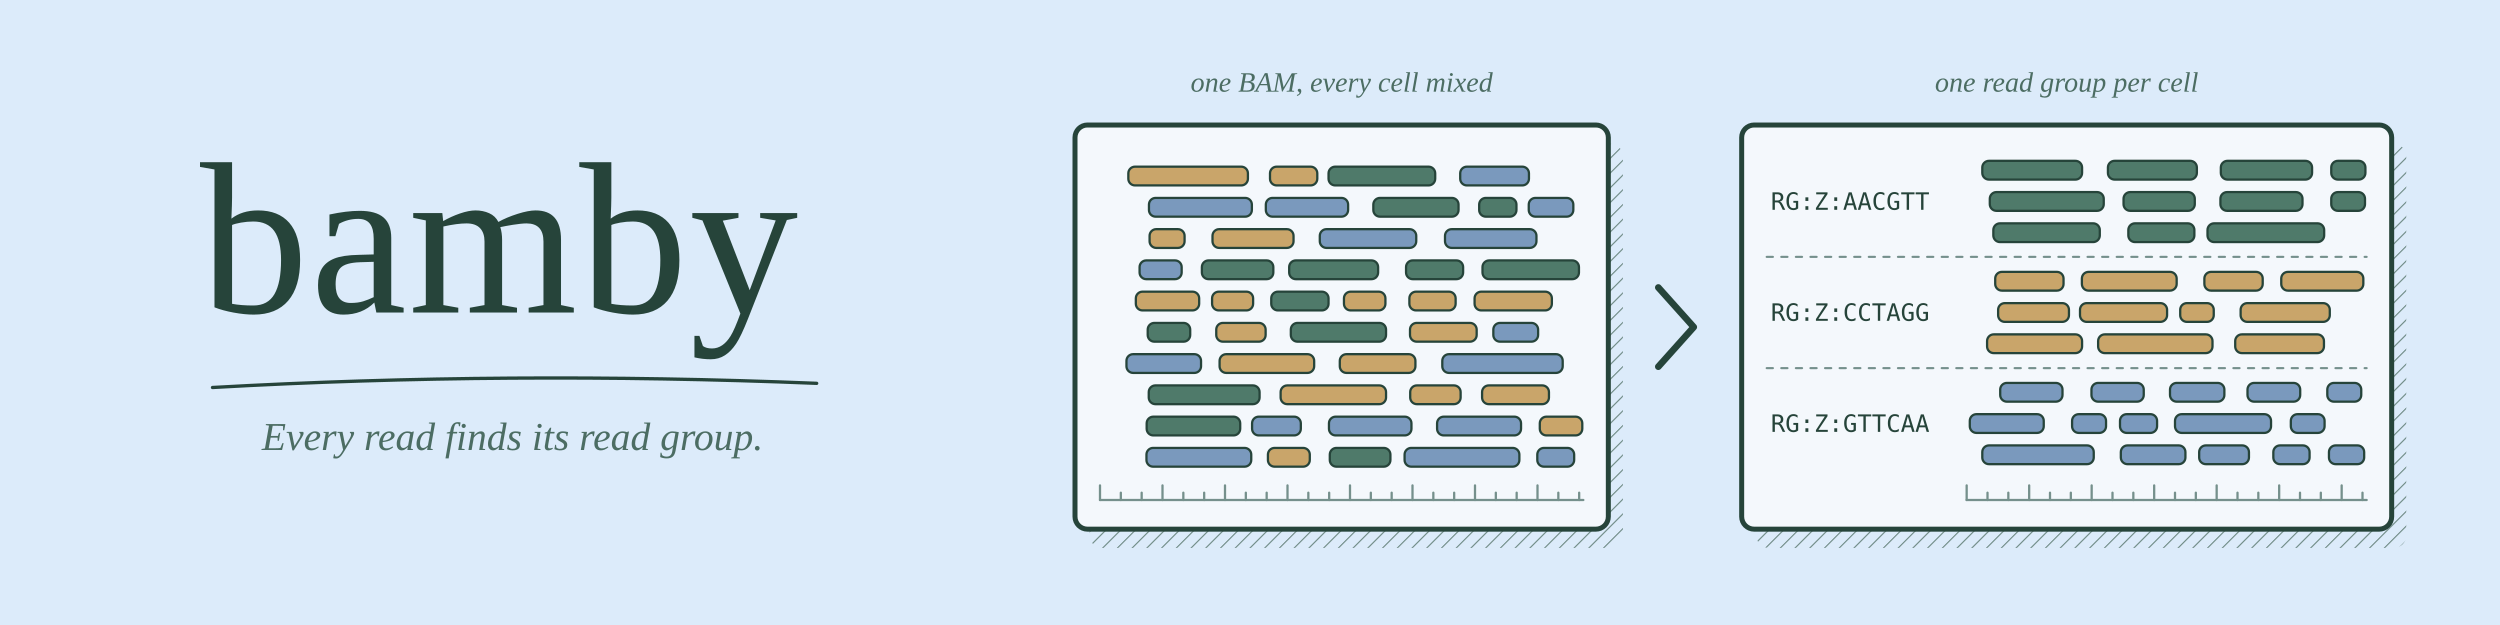
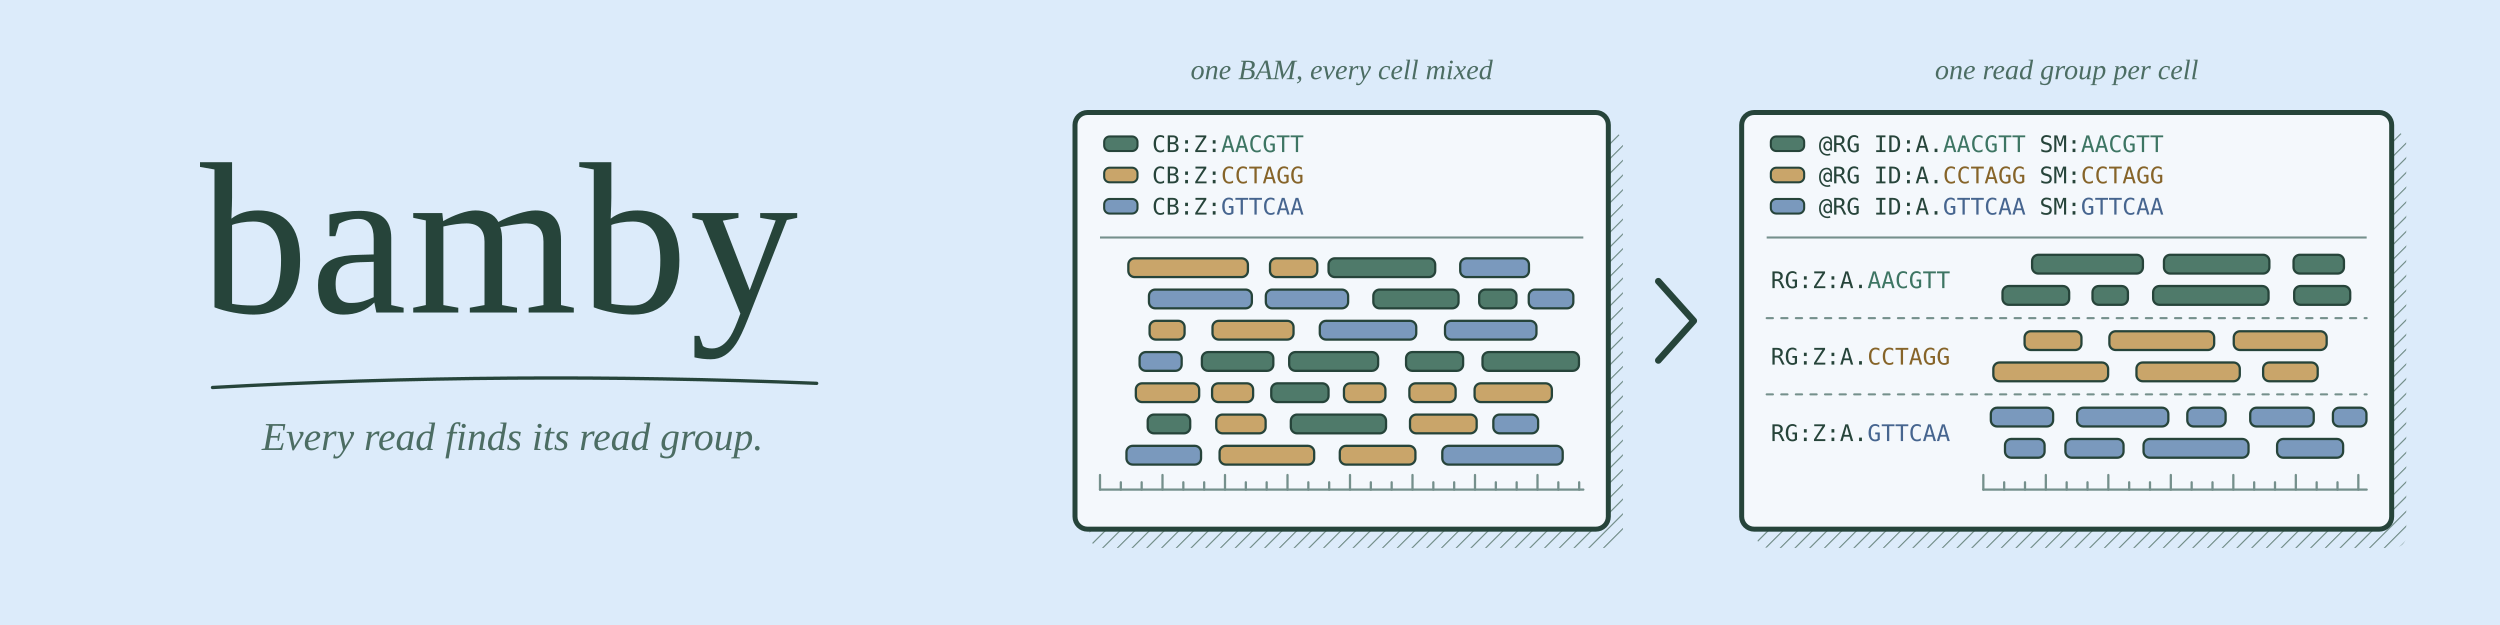
- <svg xmlns="http://www.w3.org/2000/svg" width="1200" height="300" viewBox="0 0 1200 300" role="img" aria-label="bamby: a mixed pileup of sequencing reads from many cells is grouped into clean per-cell read-group lanes">
+ <svg xmlns="http://www.w3.org/2000/svg" width="1200" height="300" viewBox="0 0 1200 300" role="img" aria-label="bamby: a mixed pileup of reads tagged CB:Z with three cell barcodes becomes three clean lanes, one read group per cell, with header lines @RG ID:A.barcode SM:barcode">
  <defs>
    <pattern id="hatch" width="5" height="5" patternUnits="userSpaceOnUse" patternTransform="rotate(45)">
      <line x1="0" y1="0" x2="0" y2="5" stroke="#75908c" stroke-width="1.1" />
    </pattern>
  </defs>
  <rect width="1200" height="300" fill="#dcebfa" />
-   <rect x="523" y="69" width="256" height="194" rx="6" fill="url(#hatch)" />
-   <rect x="516" y="60" width="256" height="194" rx="6" fill="#f4f8fc" />
-   <rect x="516" y="60" width="256" height="194" rx="6" fill="none" stroke="#26443a" stroke-width="2.4" />
+   <rect x="523" y="63" width="256" height="200" rx="6" fill="url(#hatch)" />
+   <rect x="516" y="54" width="256" height="200" rx="6" fill="#f4f8fc" />
+   <rect x="516" y="54" width="256" height="200" rx="6" fill="none" stroke="#26443a" stroke-width="2.4" />
  <g>
-     <rect x="541.6" y="80.0" width="57.4" height="9.0" rx="3.2" fill="#c9a56a" stroke="#26443a" stroke-width="1.1" />
-     <rect x="609.6" y="80.0" width="22.7" height="9.0" rx="3.2" fill="#c9a56a" stroke="#26443a" stroke-width="1.1" />
-     <rect x="637.7" y="80.0" width="51.2" height="9.0" rx="3.2" fill="#4f7a6a" stroke="#26443a" stroke-width="1.1" />
-     <rect x="700.9" y="80.0" width="33.0" height="9.0" rx="3.2" fill="#7a99bd" stroke="#26443a" stroke-width="1.1" />
-     <rect x="551.5" y="95.0" width="49.4" height="9.0" rx="3.2" fill="#7a99bd" stroke="#26443a" stroke-width="1.1" />
-     <rect x="607.6" y="95.0" width="39.5" height="9.0" rx="3.2" fill="#7a99bd" stroke="#26443a" stroke-width="1.1" />
-     <rect x="659.2" y="95.0" width="40.9" height="9.0" rx="3.2" fill="#4f7a6a" stroke="#26443a" stroke-width="1.1" />
-     <rect x="710.0" y="95.0" width="17.9" height="9.0" rx="3.2" fill="#4f7a6a" stroke="#26443a" stroke-width="1.1" />
-     <rect x="733.8" y="95.0" width="21.4" height="9.0" rx="3.2" fill="#7a99bd" stroke="#26443a" stroke-width="1.1" />
-     <rect x="551.8" y="110.0" width="16.8" height="9.0" rx="3.2" fill="#c9a56a" stroke="#26443a" stroke-width="1.1" />
-     <rect x="582.0" y="110.0" width="38.9" height="9.0" rx="3.2" fill="#c9a56a" stroke="#26443a" stroke-width="1.1" />
-     <rect x="633.5" y="110.0" width="46.3" height="9.0" rx="3.2" fill="#7a99bd" stroke="#26443a" stroke-width="1.1" />
-     <rect x="693.6" y="110.0" width="43.9" height="9.0" rx="3.2" fill="#7a99bd" stroke="#26443a" stroke-width="1.1" />
-     <rect x="547.0" y="125.0" width="20.2" height="9.0" rx="3.2" fill="#7a99bd" stroke="#26443a" stroke-width="1.1" />
-     <rect x="576.9" y="125.0" width="34.3" height="9.0" rx="3.2" fill="#4f7a6a" stroke="#26443a" stroke-width="1.1" />
-     <rect x="618.8" y="125.0" width="42.7" height="9.0" rx="3.2" fill="#4f7a6a" stroke="#26443a" stroke-width="1.1" />
-     <rect x="674.9" y="125.0" width="27.4" height="9.0" rx="3.2" fill="#4f7a6a" stroke="#26443a" stroke-width="1.1" />
-     <rect x="711.6" y="125.0" width="46.3" height="9.0" rx="3.2" fill="#4f7a6a" stroke="#26443a" stroke-width="1.1" />
-     <rect x="545.2" y="140.0" width="30.4" height="9.0" rx="3.2" fill="#c9a56a" stroke="#26443a" stroke-width="1.1" />
-     <rect x="581.8" y="140.0" width="19.7" height="9.0" rx="3.2" fill="#c9a56a" stroke="#26443a" stroke-width="1.1" />
-     <rect x="610.2" y="140.0" width="27.5" height="9.0" rx="3.2" fill="#4f7a6a" stroke="#26443a" stroke-width="1.1" />
-     <rect x="645.1" y="140.0" width="19.9" height="9.0" rx="3.2" fill="#c9a56a" stroke="#26443a" stroke-width="1.1" />
-     <rect x="676.5" y="140.0" width="22.2" height="9.0" rx="3.2" fill="#c9a56a" stroke="#26443a" stroke-width="1.1" />
-     <rect x="707.8" y="140.0" width="37.1" height="9.0" rx="3.2" fill="#c9a56a" stroke="#26443a" stroke-width="1.1" />
-     <rect x="550.9" y="155.0" width="20.4" height="9.0" rx="3.2" fill="#4f7a6a" stroke="#26443a" stroke-width="1.1" />
-     <rect x="583.8" y="155.0" width="23.7" height="9.0" rx="3.2" fill="#c9a56a" stroke="#26443a" stroke-width="1.1" />
-     <rect x="619.6" y="155.0" width="45.7" height="9.0" rx="3.2" fill="#4f7a6a" stroke="#26443a" stroke-width="1.1" />
-     <rect x="676.8" y="155.0" width="32.0" height="9.0" rx="3.2" fill="#c9a56a" stroke="#26443a" stroke-width="1.1" />
-     <rect x="716.8" y="155.0" width="21.5" height="9.0" rx="3.2" fill="#7a99bd" stroke="#26443a" stroke-width="1.1" />
-     <rect x="540.7" y="170.0" width="35.8" height="9.0" rx="3.2" fill="#7a99bd" stroke="#26443a" stroke-width="1.1" />
-     <rect x="585.4" y="170.0" width="45.4" height="9.0" rx="3.2" fill="#c9a56a" stroke="#26443a" stroke-width="1.1" />
-     <rect x="643.1" y="170.0" width="36.3" height="9.0" rx="3.2" fill="#c9a56a" stroke="#26443a" stroke-width="1.1" />
-     <rect x="692.3" y="170.0" width="57.8" height="9.0" rx="3.2" fill="#7a99bd" stroke="#26443a" stroke-width="1.1" />
-     <rect x="551.4" y="185.0" width="53.2" height="9.0" rx="3.2" fill="#4f7a6a" stroke="#26443a" stroke-width="1.1" />
-     <rect x="614.7" y="185.0" width="50.6" height="9.0" rx="3.2" fill="#c9a56a" stroke="#26443a" stroke-width="1.1" />
-     <rect x="676.9" y="185.0" width="24.2" height="9.0" rx="3.2" fill="#c9a56a" stroke="#26443a" stroke-width="1.1" />
-     <rect x="711.4" y="185.0" width="32.1" height="9.0" rx="3.2" fill="#c9a56a" stroke="#26443a" stroke-width="1.1" />
-     <rect x="550.4" y="200.0" width="44.9" height="9.0" rx="3.2" fill="#4f7a6a" stroke="#26443a" stroke-width="1.1" />
-     <rect x="601.0" y="200.0" width="23.4" height="9.0" rx="3.2" fill="#7a99bd" stroke="#26443a" stroke-width="1.1" />
-     <rect x="637.9" y="200.0" width="39.6" height="9.0" rx="3.2" fill="#7a99bd" stroke="#26443a" stroke-width="1.1" />
-     <rect x="689.8" y="200.0" width="40.3" height="9.0" rx="3.2" fill="#7a99bd" stroke="#26443a" stroke-width="1.1" />
-     <rect x="739.1" y="200.0" width="20.4" height="9.0" rx="3.2" fill="#c9a56a" stroke="#26443a" stroke-width="1.1" />
-     <rect x="550.3" y="215.0" width="50.3" height="9.0" rx="3.2" fill="#7a99bd" stroke="#26443a" stroke-width="1.1" />
-     <rect x="608.6" y="215.0" width="20.1" height="9.0" rx="3.2" fill="#c9a56a" stroke="#26443a" stroke-width="1.1" />
-     <rect x="638.3" y="215.0" width="29.1" height="9.0" rx="3.2" fill="#4f7a6a" stroke="#26443a" stroke-width="1.1" />
-     <rect x="674.2" y="215.0" width="55.1" height="9.0" rx="3.2" fill="#7a99bd" stroke="#26443a" stroke-width="1.1" />
-     <rect x="737.9" y="215.0" width="17.7" height="9.0" rx="3.2" fill="#7a99bd" stroke="#26443a" stroke-width="1.1" />
+     <rect x="530.0" y="65.5" width="16.0" height="7" rx="2.6" fill="#4f7a6a" stroke="#26443a" stroke-width="1.0" />
+     <text x="553" y="73.0" font-family="ui-monospace, Menlo, Consolas, monospace" font-size="11" fill="#26443a">CB:Z:<tspan fill="#3d7563">AACGTT</tspan>
+     </text>
+     <rect x="530.0" y="80.5" width="16.0" height="7" rx="2.6" fill="#c9a56a" stroke="#26443a" stroke-width="1.0" />
+     <text x="553" y="88.0" font-family="ui-monospace, Menlo, Consolas, monospace" font-size="11" fill="#26443a">CB:Z:<tspan fill="#866429">CCTAGG</tspan>
+     </text>
+     <rect x="530.0" y="95.5" width="16.0" height="7" rx="2.6" fill="#7a99bd" stroke="#26443a" stroke-width="1.0" />
+     <text x="553" y="103.0" font-family="ui-monospace, Menlo, Consolas, monospace" font-size="11" fill="#26443a">CB:Z:<tspan fill="#46658f">GTTCAA</tspan>
+     </text>
+     <line x1="528" y1="114.0" x2="760" y2="114.0" stroke="#75908c" stroke-width="1" />
+     <rect x="541.6" y="124.0" width="57.4" height="9" rx="3.0" fill="#c9a56a" stroke="#26443a" stroke-width="1.1" />
+     <rect x="609.6" y="124.0" width="22.7" height="9" rx="3.0" fill="#c9a56a" stroke="#26443a" stroke-width="1.1" />
+     <rect x="637.7" y="124.0" width="51.2" height="9" rx="3.0" fill="#4f7a6a" stroke="#26443a" stroke-width="1.1" />
+     <rect x="700.9" y="124.0" width="33.0" height="9" rx="3.0" fill="#7a99bd" stroke="#26443a" stroke-width="1.1" />
+     <rect x="551.5" y="139.0" width="49.4" height="9" rx="3.0" fill="#7a99bd" stroke="#26443a" stroke-width="1.1" />
+     <rect x="607.6" y="139.0" width="39.5" height="9" rx="3.0" fill="#7a99bd" stroke="#26443a" stroke-width="1.1" />
+     <rect x="659.2" y="139.0" width="40.9" height="9" rx="3.0" fill="#4f7a6a" stroke="#26443a" stroke-width="1.1" />
+     <rect x="710.0" y="139.0" width="17.9" height="9" rx="3.0" fill="#4f7a6a" stroke="#26443a" stroke-width="1.1" />
+     <rect x="733.8" y="139.0" width="21.4" height="9" rx="3.0" fill="#7a99bd" stroke="#26443a" stroke-width="1.1" />
+     <rect x="551.8" y="154.0" width="16.8" height="9" rx="3.0" fill="#c9a56a" stroke="#26443a" stroke-width="1.1" />
+     <rect x="582.0" y="154.0" width="38.9" height="9" rx="3.0" fill="#c9a56a" stroke="#26443a" stroke-width="1.1" />
+     <rect x="633.5" y="154.0" width="46.3" height="9" rx="3.0" fill="#7a99bd" stroke="#26443a" stroke-width="1.1" />
+     <rect x="693.6" y="154.0" width="43.9" height="9" rx="3.0" fill="#7a99bd" stroke="#26443a" stroke-width="1.1" />
+     <rect x="547.0" y="169.0" width="20.2" height="9" rx="3.0" fill="#7a99bd" stroke="#26443a" stroke-width="1.1" />
+     <rect x="576.9" y="169.0" width="34.3" height="9" rx="3.0" fill="#4f7a6a" stroke="#26443a" stroke-width="1.1" />
+     <rect x="618.8" y="169.0" width="42.7" height="9" rx="3.0" fill="#4f7a6a" stroke="#26443a" stroke-width="1.1" />
+     <rect x="674.9" y="169.0" width="27.4" height="9" rx="3.0" fill="#4f7a6a" stroke="#26443a" stroke-width="1.1" />
+     <rect x="711.6" y="169.0" width="46.3" height="9" rx="3.0" fill="#4f7a6a" stroke="#26443a" stroke-width="1.1" />
+     <rect x="545.2" y="184.0" width="30.4" height="9" rx="3.0" fill="#c9a56a" stroke="#26443a" stroke-width="1.1" />
+     <rect x="581.8" y="184.0" width="19.7" height="9" rx="3.0" fill="#c9a56a" stroke="#26443a" stroke-width="1.1" />
+     <rect x="610.2" y="184.0" width="27.5" height="9" rx="3.0" fill="#4f7a6a" stroke="#26443a" stroke-width="1.1" />
+     <rect x="645.1" y="184.0" width="19.9" height="9" rx="3.0" fill="#c9a56a" stroke="#26443a" stroke-width="1.1" />
+     <rect x="676.5" y="184.0" width="22.2" height="9" rx="3.0" fill="#c9a56a" stroke="#26443a" stroke-width="1.1" />
+     <rect x="707.8" y="184.0" width="37.1" height="9" rx="3.0" fill="#c9a56a" stroke="#26443a" stroke-width="1.1" />
+     <rect x="550.9" y="199.0" width="20.4" height="9" rx="3.0" fill="#4f7a6a" stroke="#26443a" stroke-width="1.1" />
+     <rect x="583.8" y="199.0" width="23.7" height="9" rx="3.0" fill="#c9a56a" stroke="#26443a" stroke-width="1.1" />
+     <rect x="619.6" y="199.0" width="45.7" height="9" rx="3.0" fill="#4f7a6a" stroke="#26443a" stroke-width="1.1" />
+     <rect x="676.8" y="199.0" width="32.0" height="9" rx="3.0" fill="#c9a56a" stroke="#26443a" stroke-width="1.1" />
+     <rect x="716.8" y="199.0" width="21.5" height="9" rx="3.0" fill="#7a99bd" stroke="#26443a" stroke-width="1.1" />
+     <rect x="540.7" y="214.0" width="35.8" height="9" rx="3.0" fill="#7a99bd" stroke="#26443a" stroke-width="1.1" />
+     <rect x="585.4" y="214.0" width="45.4" height="9" rx="3.0" fill="#c9a56a" stroke="#26443a" stroke-width="1.1" />
+     <rect x="643.1" y="214.0" width="36.3" height="9" rx="3.0" fill="#c9a56a" stroke="#26443a" stroke-width="1.1" />
+     <rect x="692.3" y="214.0" width="57.8" height="9" rx="3.0" fill="#7a99bd" stroke="#26443a" stroke-width="1.1" />
  </g>
  <g stroke="#75908c" stroke-width="1.1" stroke-linecap="round">
-     <line x1="528" y1="240" x2="760" y2="240" />
-     <line x1="528.0" y1="240" x2="528.0" y2="233" />
-     <line x1="538.0" y1="240" x2="538.0" y2="236.5" />
-     <line x1="548.0" y1="240" x2="548.0" y2="236.5" />
-     <line x1="558.0" y1="240" x2="558.0" y2="233" />
-     <line x1="568.0" y1="240" x2="568.0" y2="236.5" />
-     <line x1="578.0" y1="240" x2="578.0" y2="236.5" />
-     <line x1="588.0" y1="240" x2="588.0" y2="233" />
-     <line x1="598.0" y1="240" x2="598.0" y2="236.5" />
-     <line x1="608.0" y1="240" x2="608.0" y2="236.5" />
-     <line x1="618.0" y1="240" x2="618.0" y2="233" />
-     <line x1="628.0" y1="240" x2="628.0" y2="236.5" />
-     <line x1="638.0" y1="240" x2="638.0" y2="236.5" />
-     <line x1="648.0" y1="240" x2="648.0" y2="233" />
-     <line x1="658.0" y1="240" x2="658.0" y2="236.5" />
-     <line x1="668.0" y1="240" x2="668.0" y2="236.5" />
-     <line x1="678.0" y1="240" x2="678.0" y2="233" />
-     <line x1="688.0" y1="240" x2="688.0" y2="236.5" />
-     <line x1="698.0" y1="240" x2="698.0" y2="236.5" />
-     <line x1="708.0" y1="240" x2="708.0" y2="233" />
-     <line x1="718.0" y1="240" x2="718.0" y2="236.5" />
-     <line x1="728.0" y1="240" x2="728.0" y2="236.5" />
-     <line x1="738.0" y1="240" x2="738.0" y2="233" />
-     <line x1="748.0" y1="240" x2="748.0" y2="236.5" />
-     <line x1="758.0" y1="240" x2="758.0" y2="236.5" />
+     <line x1="528" y1="235" x2="760" y2="235" />
+     <line x1="528.0" y1="235" x2="528.0" y2="228" />
+     <line x1="538.0" y1="235" x2="538.0" y2="231.5" />
+     <line x1="548.0" y1="235" x2="548.0" y2="231.5" />
+     <line x1="558.0" y1="235" x2="558.0" y2="228" />
+     <line x1="568.0" y1="235" x2="568.0" y2="231.5" />
+     <line x1="578.0" y1="235" x2="578.0" y2="231.5" />
+     <line x1="588.0" y1="235" x2="588.0" y2="228" />
+     <line x1="598.0" y1="235" x2="598.0" y2="231.5" />
+     <line x1="608.0" y1="235" x2="608.0" y2="231.5" />
+     <line x1="618.0" y1="235" x2="618.0" y2="228" />
+     <line x1="628.0" y1="235" x2="628.0" y2="231.5" />
+     <line x1="638.0" y1="235" x2="638.0" y2="231.5" />
+     <line x1="648.0" y1="235" x2="648.0" y2="228" />
+     <line x1="658.0" y1="235" x2="658.0" y2="231.5" />
+     <line x1="668.0" y1="235" x2="668.0" y2="231.5" />
+     <line x1="678.0" y1="235" x2="678.0" y2="228" />
+     <line x1="688.0" y1="235" x2="688.0" y2="231.5" />
+     <line x1="698.0" y1="235" x2="698.0" y2="231.5" />
+     <line x1="708.0" y1="235" x2="708.0" y2="228" />
+     <line x1="718.0" y1="235" x2="718.0" y2="231.5" />
+     <line x1="728.0" y1="235" x2="728.0" y2="231.5" />
+     <line x1="738.0" y1="235" x2="738.0" y2="228" />
+     <line x1="748.0" y1="235" x2="748.0" y2="231.5" />
+     <line x1="758.0" y1="235" x2="758.0" y2="231.5" />
  </g>
-   <path d="M796.0,138.0 L813.0,157.0 L796.0,176.0" fill="none" stroke="#26443a" stroke-width="3.2" stroke-linecap="round" stroke-linejoin="round" />
-   <rect x="843" y="69" width="312" height="194" rx="6" fill="url(#hatch)" />
-   <rect x="836" y="60" width="312" height="194" rx="6" fill="#f4f8fc" />
-   <rect x="836" y="60" width="312" height="194" rx="6" fill="none" stroke="#26443a" stroke-width="2.4" />
+   <path d="M796.0,135.0 L813.0,154.0 L796.0,173.0" fill="none" stroke="#26443a" stroke-width="3.2" stroke-linecap="round" stroke-linejoin="round" />
+   <rect x="843" y="63" width="312" height="200" rx="6" fill="url(#hatch)" />
+   <rect x="836" y="54" width="312" height="200" rx="6" fill="#f4f8fc" />
+   <rect x="836" y="54" width="312" height="200" rx="6" fill="none" stroke="#26443a" stroke-width="2.4" />
  <g>
-     <text x="850" y="100.7" font-family="ui-monospace, Menlo, Consolas, monospace" font-size="11.5" fill="#26443a">RG:Z:AACGTT</text>
-     <rect x="951.5" y="77.2" width="47.9" height="9.0" rx="3.2" fill="#4f7a6a" stroke="#26443a" stroke-width="1.1" />
-     <rect x="1011.8" y="77.2" width="42.7" height="9.0" rx="3.2" fill="#4f7a6a" stroke="#26443a" stroke-width="1.1" />
-     <rect x="1066.0" y="77.2" width="43.8" height="9.0" rx="3.2" fill="#4f7a6a" stroke="#26443a" stroke-width="1.1" />
-     <rect x="1119.0" y="77.2" width="16.4" height="9.0" rx="3.2" fill="#4f7a6a" stroke="#26443a" stroke-width="1.1" />
-     <rect x="955.1" y="92.2" width="54.7" height="9.0" rx="3.2" fill="#4f7a6a" stroke="#26443a" stroke-width="1.1" />
-     <rect x="1019.3" y="92.2" width="34.2" height="9.0" rx="3.2" fill="#4f7a6a" stroke="#26443a" stroke-width="1.1" />
-     <rect x="1065.8" y="92.2" width="39.4" height="9.0" rx="3.2" fill="#4f7a6a" stroke="#26443a" stroke-width="1.1" />
-     <rect x="1119.0" y="92.2" width="16.2" height="9.0" rx="3.2" fill="#4f7a6a" stroke="#26443a" stroke-width="1.1" />
-     <rect x="956.8" y="107.2" width="51.1" height="9.0" rx="3.2" fill="#4f7a6a" stroke="#26443a" stroke-width="1.1" />
-     <rect x="1021.6" y="107.2" width="31.7" height="9.0" rx="3.2" fill="#4f7a6a" stroke="#26443a" stroke-width="1.1" />
-     <rect x="1059.6" y="107.2" width="56.0" height="9.0" rx="3.2" fill="#4f7a6a" stroke="#26443a" stroke-width="1.1" />
-     <line x1="848" y1="123.3" x2="1136" y2="123.3" stroke="#75908c" stroke-width="1" stroke-dasharray="3 4" stroke-linecap="round" />
-     <text x="850" y="154.0" font-family="ui-monospace, Menlo, Consolas, monospace" font-size="11.5" fill="#26443a">RG:Z:CCTAGG</text>
-     <rect x="957.7" y="130.5" width="32.8" height="9.0" rx="3.2" fill="#c9a56a" stroke="#26443a" stroke-width="1.1" />
-     <rect x="999.3" y="130.5" width="45.5" height="9.0" rx="3.2" fill="#c9a56a" stroke="#26443a" stroke-width="1.1" />
-     <rect x="1058.1" y="130.5" width="28.0" height="9.0" rx="3.2" fill="#c9a56a" stroke="#26443a" stroke-width="1.1" />
-     <rect x="1095.0" y="130.5" width="39.4" height="9.0" rx="3.2" fill="#c9a56a" stroke="#26443a" stroke-width="1.1" />
-     <rect x="959.1" y="145.5" width="34.0" height="9.0" rx="3.2" fill="#c9a56a" stroke="#26443a" stroke-width="1.1" />
-     <rect x="998.4" y="145.5" width="41.8" height="9.0" rx="3.2" fill="#c9a56a" stroke="#26443a" stroke-width="1.1" />
-     <rect x="1046.5" y="145.5" width="16.1" height="9.0" rx="3.2" fill="#c9a56a" stroke="#26443a" stroke-width="1.1" />
-     <rect x="1075.5" y="145.5" width="42.8" height="9.0" rx="3.2" fill="#c9a56a" stroke="#26443a" stroke-width="1.1" />
-     <rect x="953.8" y="160.5" width="45.6" height="9.0" rx="3.2" fill="#c9a56a" stroke="#26443a" stroke-width="1.1" />
-     <rect x="1007.1" y="160.5" width="54.9" height="9.0" rx="3.2" fill="#c9a56a" stroke="#26443a" stroke-width="1.1" />
-     <rect x="1072.9" y="160.5" width="42.6" height="9.0" rx="3.2" fill="#c9a56a" stroke="#26443a" stroke-width="1.1" />
-     <line x1="848" y1="176.7" x2="1136" y2="176.7" stroke="#75908c" stroke-width="1" stroke-dasharray="3 4" stroke-linecap="round" />
-     <text x="850" y="207.3" font-family="ui-monospace, Menlo, Consolas, monospace" font-size="11.5" fill="#26443a">RG:Z:GTTCAA</text>
-     <rect x="960.1" y="183.8" width="29.9" height="9.0" rx="3.2" fill="#7a99bd" stroke="#26443a" stroke-width="1.1" />
-     <rect x="1003.9" y="183.8" width="25.1" height="9.0" rx="3.2" fill="#7a99bd" stroke="#26443a" stroke-width="1.1" />
-     <rect x="1041.6" y="183.8" width="26.1" height="9.0" rx="3.2" fill="#7a99bd" stroke="#26443a" stroke-width="1.1" />
-     <rect x="1078.8" y="183.8" width="25.3" height="9.0" rx="3.2" fill="#7a99bd" stroke="#26443a" stroke-width="1.1" />
-     <rect x="1117.1" y="183.8" width="16.3" height="9.0" rx="3.2" fill="#7a99bd" stroke="#26443a" stroke-width="1.1" />
-     <rect x="945.5" y="198.8" width="35.5" height="9.0" rx="3.2" fill="#7a99bd" stroke="#26443a" stroke-width="1.1" />
-     <rect x="994.6" y="198.8" width="16.3" height="9.0" rx="3.2" fill="#7a99bd" stroke="#26443a" stroke-width="1.1" />
-     <rect x="1017.6" y="198.8" width="17.8" height="9.0" rx="3.2" fill="#7a99bd" stroke="#26443a" stroke-width="1.1" />
-     <rect x="1044.0" y="198.8" width="46.1" height="9.0" rx="3.2" fill="#7a99bd" stroke="#26443a" stroke-width="1.1" />
-     <rect x="1099.6" y="198.8" width="16.2" height="9.0" rx="3.2" fill="#7a99bd" stroke="#26443a" stroke-width="1.1" />
-     <rect x="951.5" y="213.8" width="53.5" height="9.0" rx="3.2" fill="#7a99bd" stroke="#26443a" stroke-width="1.1" />
-     <rect x="1018.0" y="213.8" width="31.0" height="9.0" rx="3.2" fill="#7a99bd" stroke="#26443a" stroke-width="1.1" />
-     <rect x="1055.6" y="213.8" width="23.9" height="9.0" rx="3.2" fill="#7a99bd" stroke="#26443a" stroke-width="1.1" />
-     <rect x="1091.2" y="213.8" width="17.4" height="9.0" rx="3.2" fill="#7a99bd" stroke="#26443a" stroke-width="1.1" />
-     <rect x="1117.9" y="213.8" width="16.9" height="9.0" rx="3.2" fill="#7a99bd" stroke="#26443a" stroke-width="1.1" />
+     <rect x="850.0" y="65.5" width="16.0" height="7" rx="2.6" fill="#4f7a6a" stroke="#26443a" stroke-width="1.0" />
+     <text x="873" y="73.0" font-family="ui-monospace, Menlo, Consolas, monospace" font-size="11" fill="#26443a">@RG ID:A.<tspan fill="#3d7563">AACGTT</tspan> SM:<tspan fill="#3d7563">AACGTT</tspan>
+     </text>
+     <rect x="850.0" y="80.5" width="16.0" height="7" rx="2.6" fill="#c9a56a" stroke="#26443a" stroke-width="1.0" />
+     <text x="873" y="88.0" font-family="ui-monospace, Menlo, Consolas, monospace" font-size="11" fill="#26443a">@RG ID:A.<tspan fill="#866429">CCTAGG</tspan> SM:<tspan fill="#866429">CCTAGG</tspan>
+     </text>
+     <rect x="850.0" y="95.5" width="16.0" height="7" rx="2.6" fill="#7a99bd" stroke="#26443a" stroke-width="1.0" />
+     <text x="873" y="103.0" font-family="ui-monospace, Menlo, Consolas, monospace" font-size="11" fill="#26443a">@RG ID:A.<tspan fill="#46658f">GTTCAA</tspan> SM:<tspan fill="#46658f">GTTCAA</tspan>
+     </text>
+     <line x1="848" y1="114.0" x2="1136" y2="114.0" stroke="#75908c" stroke-width="1" />
+     <text x="850" y="138.3" font-family="ui-monospace, Menlo, Consolas, monospace" font-size="11" fill="#26443a">RG:Z:A.<tspan fill="#3d7563">AACGTT</tspan>
+     </text>
+     <rect x="975.4" y="122.3" width="53.2" height="9" rx="3.0" fill="#4f7a6a" stroke="#26443a" stroke-width="1.1" />
+     <rect x="1038.7" y="122.3" width="50.6" height="9" rx="3.0" fill="#4f7a6a" stroke="#26443a" stroke-width="1.1" />
+     <rect x="1100.9" y="122.3" width="24.2" height="9" rx="3.0" fill="#4f7a6a" stroke="#26443a" stroke-width="1.1" />
+     <rect x="961.2" y="137.3" width="32.0" height="9" rx="3.0" fill="#4f7a6a" stroke="#26443a" stroke-width="1.1" />
+     <rect x="1004.4" y="137.3" width="17.0" height="9" rx="3.0" fill="#4f7a6a" stroke="#26443a" stroke-width="1.1" />
+     <rect x="1033.5" y="137.3" width="55.4" height="9" rx="3.0" fill="#4f7a6a" stroke="#26443a" stroke-width="1.1" />
+     <rect x="1101.2" y="137.3" width="26.9" height="9" rx="3.0" fill="#4f7a6a" stroke="#26443a" stroke-width="1.1" />
+     <line x1="848" y1="152.7" x2="1136" y2="152.7" stroke="#75908c" stroke-width="1" stroke-dasharray="3 4" stroke-linecap="round" />
+     <text x="850" y="175.0" font-family="ui-monospace, Menlo, Consolas, monospace" font-size="11" fill="#26443a">RG:Z:A.<tspan fill="#866429">CCTAGG</tspan>
+     </text>
+     <rect x="971.8" y="159.0" width="27.3" height="9" rx="3.0" fill="#c9a56a" stroke="#26443a" stroke-width="1.1" />
+     <rect x="1012.5" y="159.0" width="50.3" height="9" rx="3.0" fill="#c9a56a" stroke="#26443a" stroke-width="1.1" />
+     <rect x="1072.2" y="159.0" width="44.6" height="9" rx="3.0" fill="#c9a56a" stroke="#26443a" stroke-width="1.1" />
+     <rect x="956.8" y="174.0" width="55.1" height="9" rx="3.0" fill="#c9a56a" stroke="#26443a" stroke-width="1.1" />
+     <rect x="1025.5" y="174.0" width="49.6" height="9" rx="3.0" fill="#c9a56a" stroke="#26443a" stroke-width="1.1" />
+     <rect x="1086.3" y="174.0" width="26.2" height="9" rx="3.0" fill="#c9a56a" stroke="#26443a" stroke-width="1.1" />
+     <line x1="848" y1="189.3" x2="1136" y2="189.3" stroke="#75908c" stroke-width="1" stroke-dasharray="3 4" stroke-linecap="round" />
+     <text x="850" y="211.7" font-family="ui-monospace, Menlo, Consolas, monospace" font-size="11" fill="#26443a">RG:Z:A.<tspan fill="#46658f">GTTCAA</tspan>
+     </text>
+     <rect x="955.6" y="195.7" width="29.9" height="9" rx="3.0" fill="#7a99bd" stroke="#26443a" stroke-width="1.1" />
+     <rect x="997.0" y="195.7" width="43.8" height="9" rx="3.0" fill="#7a99bd" stroke="#26443a" stroke-width="1.1" />
+     <rect x="1049.9" y="195.7" width="18.4" height="9" rx="3.0" fill="#7a99bd" stroke="#26443a" stroke-width="1.1" />
+     <rect x="1080.1" y="195.7" width="30.5" height="9" rx="3.0" fill="#7a99bd" stroke="#26443a" stroke-width="1.1" />
+     <rect x="1119.8" y="195.7" width="16.1" height="9" rx="3.0" fill="#7a99bd" stroke="#26443a" stroke-width="1.1" />
+     <rect x="962.4" y="210.7" width="19.0" height="9" rx="3.0" fill="#7a99bd" stroke="#26443a" stroke-width="1.1" />
+     <rect x="991.4" y="210.7" width="27.9" height="9" rx="3.0" fill="#7a99bd" stroke="#26443a" stroke-width="1.1" />
+     <rect x="1028.9" y="210.7" width="50.4" height="9" rx="3.0" fill="#7a99bd" stroke="#26443a" stroke-width="1.1" />
+     <rect x="1093.0" y="210.7" width="31.7" height="9" rx="3.0" fill="#7a99bd" stroke="#26443a" stroke-width="1.1" />
  </g>
  <g stroke="#75908c" stroke-width="1.1" stroke-linecap="round">
-     <line x1="944" y1="240" x2="1136" y2="240" />
-     <line x1="944.0" y1="240" x2="944.0" y2="233" />
-     <line x1="954.0" y1="240" x2="954.0" y2="236.5" />
-     <line x1="964.0" y1="240" x2="964.0" y2="236.5" />
-     <line x1="974.0" y1="240" x2="974.0" y2="233" />
-     <line x1="984.0" y1="240" x2="984.0" y2="236.5" />
-     <line x1="994.0" y1="240" x2="994.0" y2="236.5" />
-     <line x1="1004.0" y1="240" x2="1004.0" y2="233" />
-     <line x1="1014.0" y1="240" x2="1014.0" y2="236.5" />
-     <line x1="1024.0" y1="240" x2="1024.0" y2="236.5" />
-     <line x1="1034.0" y1="240" x2="1034.0" y2="233" />
-     <line x1="1044.0" y1="240" x2="1044.0" y2="236.5" />
-     <line x1="1054.0" y1="240" x2="1054.0" y2="236.5" />
-     <line x1="1064.0" y1="240" x2="1064.0" y2="233" />
-     <line x1="1074.0" y1="240" x2="1074.0" y2="236.5" />
-     <line x1="1084.0" y1="240" x2="1084.0" y2="236.5" />
-     <line x1="1094.0" y1="240" x2="1094.0" y2="233" />
-     <line x1="1104.0" y1="240" x2="1104.0" y2="236.5" />
-     <line x1="1114.0" y1="240" x2="1114.0" y2="236.5" />
-     <line x1="1124.0" y1="240" x2="1124.0" y2="233" />
-     <line x1="1134.0" y1="240" x2="1134.0" y2="236.5" />
+     <line x1="952" y1="235" x2="1136" y2="235" />
+     <line x1="952.0" y1="235" x2="952.0" y2="228" />
+     <line x1="962.0" y1="235" x2="962.0" y2="231.5" />
+     <line x1="972.0" y1="235" x2="972.0" y2="231.5" />
+     <line x1="982.0" y1="235" x2="982.0" y2="228" />
+     <line x1="992.0" y1="235" x2="992.0" y2="231.5" />
+     <line x1="1002.0" y1="235" x2="1002.0" y2="231.5" />
+     <line x1="1012.0" y1="235" x2="1012.0" y2="228" />
+     <line x1="1022.0" y1="235" x2="1022.0" y2="231.5" />
+     <line x1="1032.0" y1="235" x2="1032.0" y2="231.5" />
+     <line x1="1042.0" y1="235" x2="1042.0" y2="228" />
+     <line x1="1052.0" y1="235" x2="1052.0" y2="231.5" />
+     <line x1="1062.0" y1="235" x2="1062.0" y2="231.5" />
+     <line x1="1072.0" y1="235" x2="1072.0" y2="228" />
+     <line x1="1082.0" y1="235" x2="1082.0" y2="231.5" />
+     <line x1="1092.0" y1="235" x2="1092.0" y2="231.5" />
+     <line x1="1102.0" y1="235" x2="1102.0" y2="228" />
+     <line x1="1112.0" y1="235" x2="1112.0" y2="231.5" />
+     <line x1="1122.0" y1="235" x2="1122.0" y2="231.5" />
+     <line x1="1132.0" y1="235" x2="1132.0" y2="228" />
  </g>
  <g font-family="Georgia, 'Times New Roman', serif" fill="#26443a">
    <text x="96" y="150" font-size="104" letter-spacing="1">bamby</text>
    <path d="M102,186 Q244,178 392,184" fill="none" stroke="#26443a" stroke-width="1.6" stroke-linecap="round" />
    <text x="246" y="216" text-anchor="middle" font-size="19" font-style="italic" fill="#4c6d63">Every read finds its read group.</text>
  </g>
  <g font-family="Georgia, 'Times New Roman', serif" font-style="italic" font-size="13.5" fill="#4c6d63">
-     <text x="644.0" y="44" text-anchor="middle">one BAM, every cell mixed</text>
-     <text x="992.0" y="44" text-anchor="middle">one read group per cell</text>
+     <text x="644.0" y="38" text-anchor="middle">one BAM, every cell mixed</text>
+     <text x="992.0" y="38" text-anchor="middle">one read group per cell</text>
  </g>
</svg>
